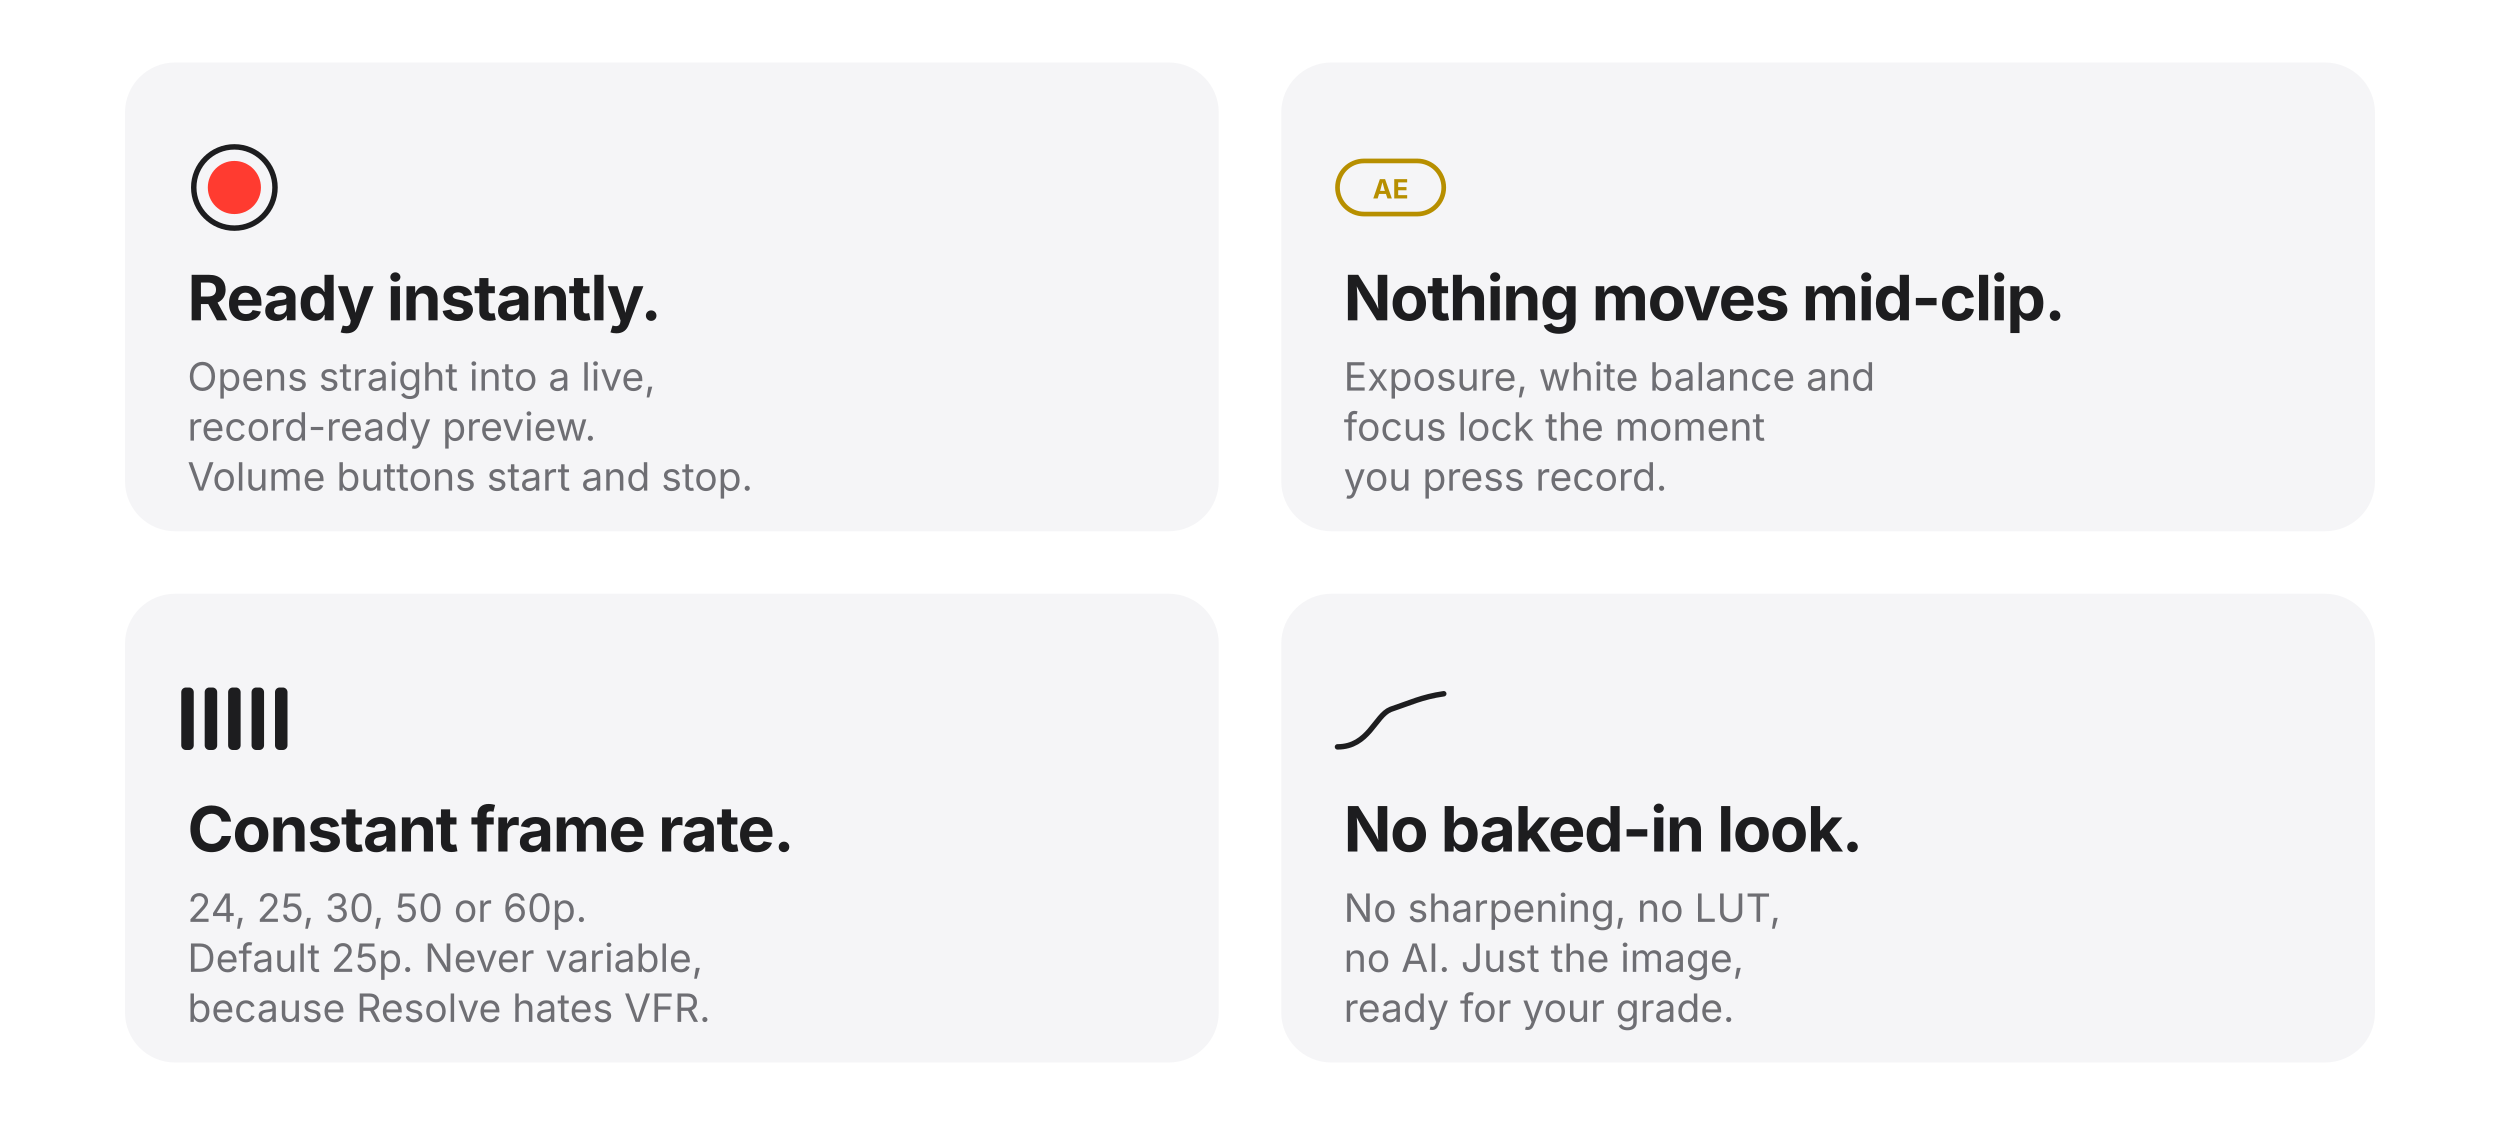
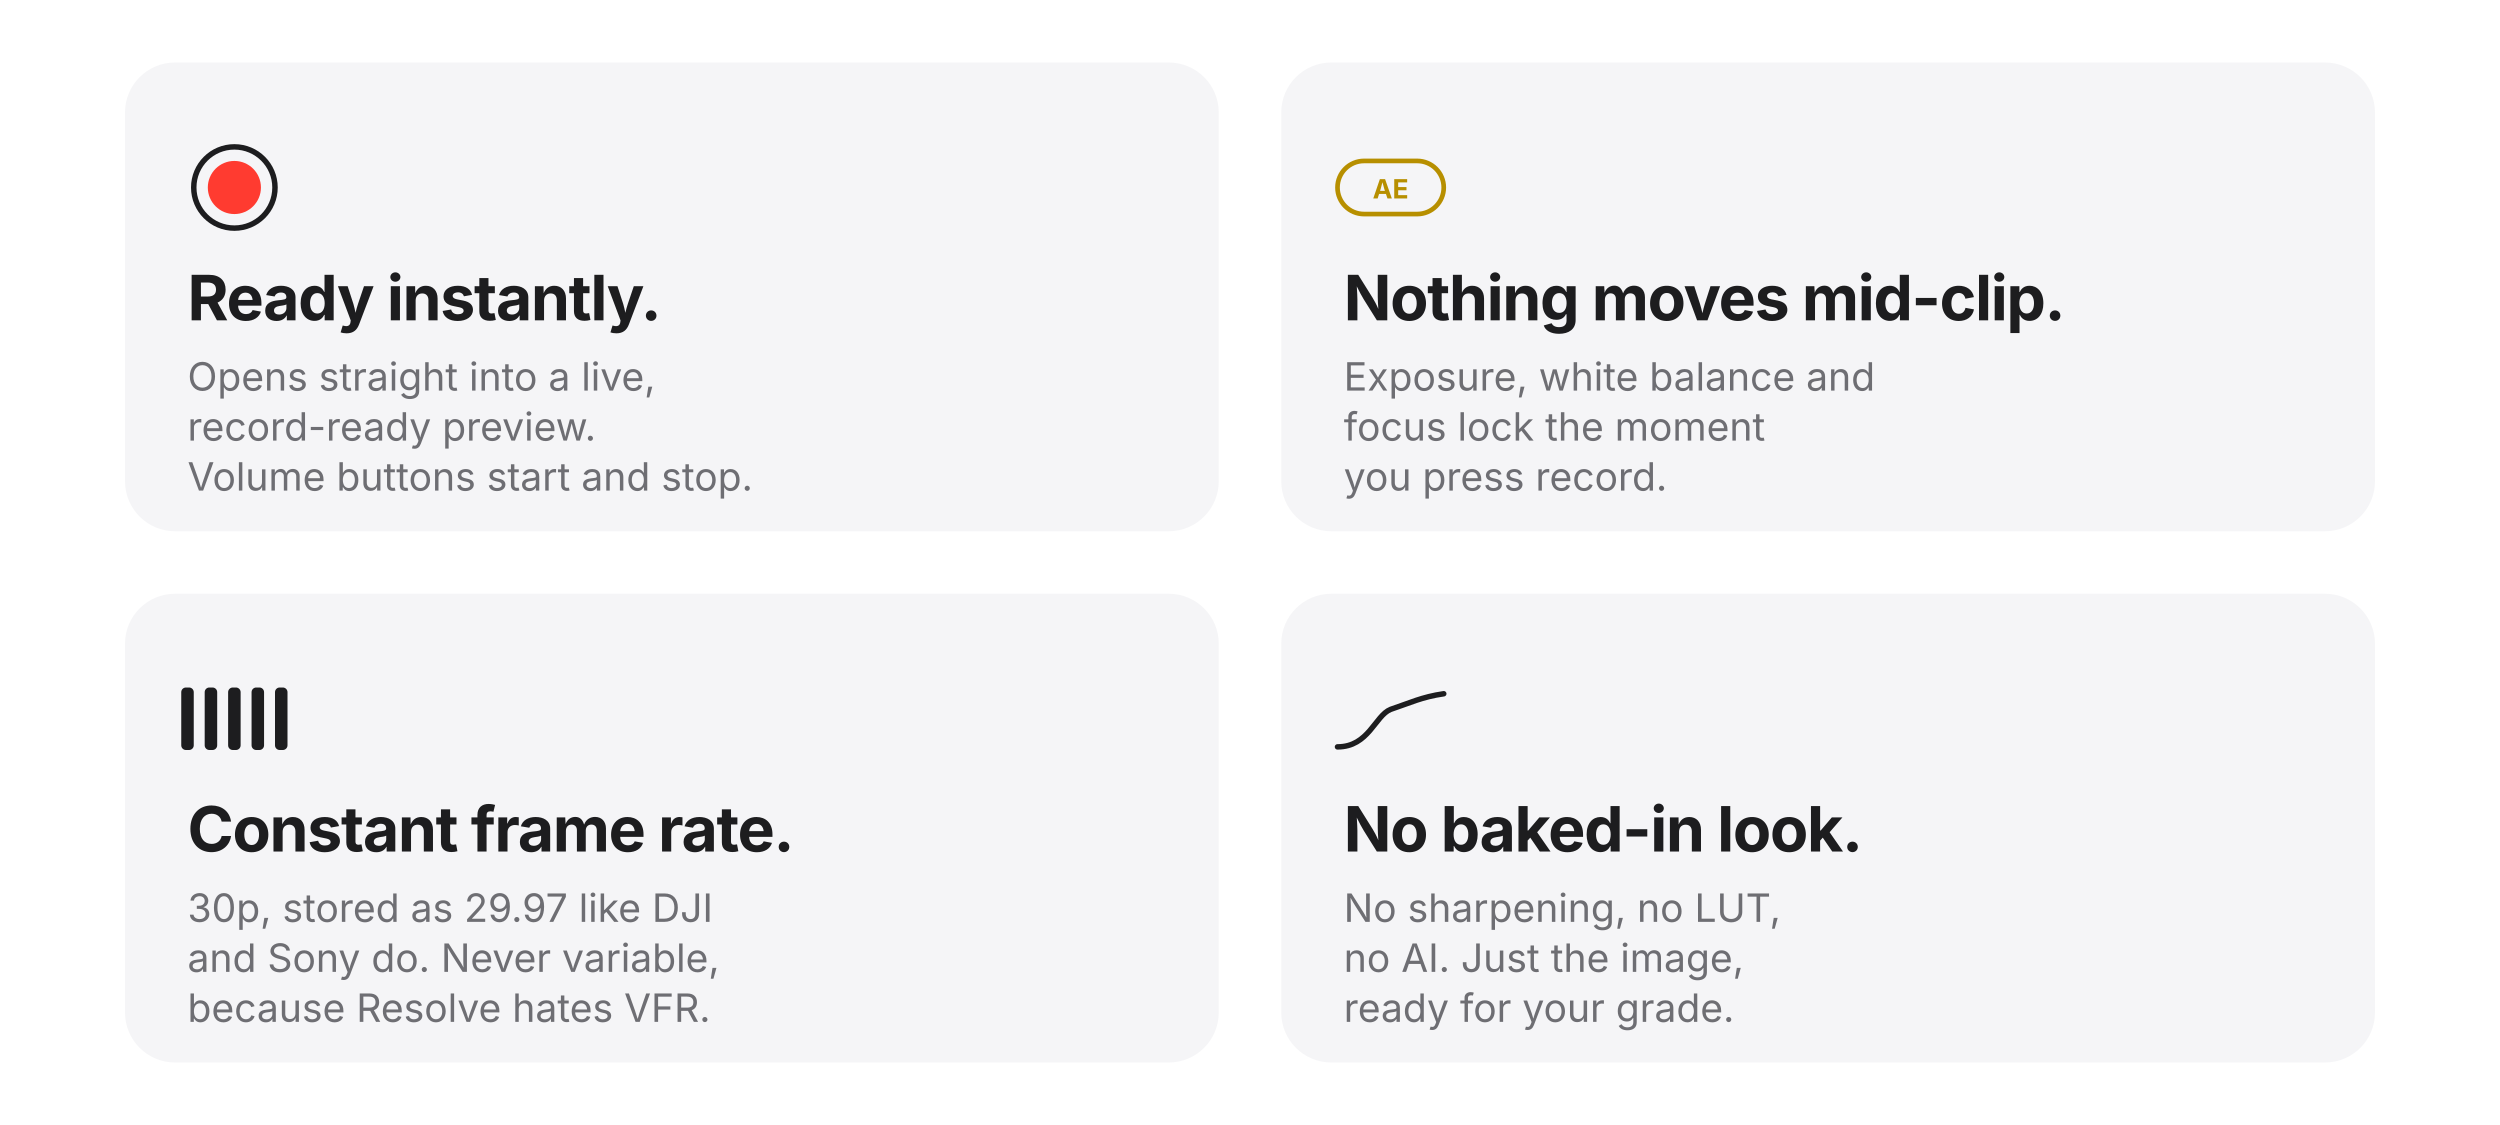
<svg xmlns="http://www.w3.org/2000/svg" viewBox="0 0 1600 720" width="1600" height="720" role="img" aria-label="Ready instantly. Nothing moves mid-clip. Constant frame rate. No baked-in look.">
  <style>text{font-family:-apple-system, BlinkMacSystemFont, 'SF Pro Display', 'SF Pro Text', 'Helvetica Neue', 'Segoe UI', Inter, Arial, sans-serif}</style>
  <rect width="1600" height="720" fill="#ffffff" />
  <rect x="80.0" y="40" width="700" height="300" rx="32" fill="#f5f5f7" />
  <circle cx="150.0" cy="120" r="26" fill="none" stroke="#1d1d1f" stroke-width="3.5" />
  <circle cx="150.0" cy="120" r="17" fill="#ff3b30" />
  <text x="120.0" y="205" font-size="40" font-weight="700" fill="#1d1d1f" letter-spacing="-0.8">Ready instantly.</text>
  <text x="120.0" y="250" font-size="25" fill="#6e6e73">Opens straight into a live,</text>
  <text x="120.0" y="282" font-size="25" fill="#6e6e73">record-ready preview.</text>
  <text x="120.0" y="314" font-size="25" fill="#6e6e73">Volume buttons start and stop.</text>
  <rect x="820.0" y="40" width="700" height="300" rx="32" fill="#f5f5f7" />
  <rect x="856.0" y="103" width="68" height="34" rx="17" fill="none" stroke="#b78f00" stroke-width="3" />
  <text x="890.0" y="127" font-size="17" font-weight="700" fill="#b78f00" text-anchor="middle">AE</text>
  <text x="860.0" y="205" font-size="40" font-weight="700" fill="#1d1d1f" letter-spacing="-0.8">Nothing moves mid-clip.</text>
  <text x="860.0" y="250" font-size="25" fill="#6e6e73">Exposure, white balance and</text>
  <text x="860.0" y="282" font-size="25" fill="#6e6e73">focus lock the moment</text>
  <text x="860.0" y="314" font-size="25" fill="#6e6e73">you press record.</text>
  <rect x="80.0" y="380" width="700" height="300" rx="32" fill="#f5f5f7" />
  <rect x="116.0" y="440" width="8" height="40" rx="3" fill="#1d1d1f" />
  <rect x="131.0" y="440" width="8" height="40" rx="3" fill="#1d1d1f" />
  <rect x="146.0" y="440" width="8" height="40" rx="3" fill="#1d1d1f" />
  <rect x="161.0" y="440" width="8" height="40" rx="3" fill="#1d1d1f" />
  <rect x="176.0" y="440" width="8" height="40" rx="3" fill="#1d1d1f" />
  <text x="120.0" y="545" font-size="40" font-weight="700" fill="#1d1d1f" letter-spacing="-0.8">Constant frame rate.</text>
-   <text x="120.0" y="590" font-size="25" fill="#6e6e73">24, 25, 30, 50 or 60p.</text>
-   <text x="120.0" y="622" font-size="25" fill="#6e6e73">Default 25p. Never variable,</text>
+   <text x="120.0" y="590" font-size="25" fill="#6e6e73">30p, stored as 29.97 like DJI</text>
+   <text x="120.0" y="622" font-size="25" fill="#6e6e73">and Sony do. Never variable,</text>
  <text x="120.0" y="654" font-size="25" fill="#6e6e73">because Resolve hates VFR.</text>
  <rect x="820.0" y="380" width="700" height="300" rx="32" fill="#f5f5f7" />
  <path d="M856.0 478 C876.0 478 880.0 458 890.0 454 C902.0 450 910.0 446 924.0 444" fill="none" stroke="#1d1d1f" stroke-width="3.5" stroke-linecap="round" />
  <text x="860.0" y="545" font-size="40" font-weight="700" fill="#1d1d1f" letter-spacing="-0.8">No baked-in look.</text>
  <text x="860.0" y="590" font-size="25" fill="#6e6e73">No sharpening, no LUT,</text>
  <text x="860.0" y="622" font-size="25" fill="#6e6e73">no AI. Just the image,</text>
  <text x="860.0" y="654" font-size="25" fill="#6e6e73">ready for your grade.</text>
</svg>
